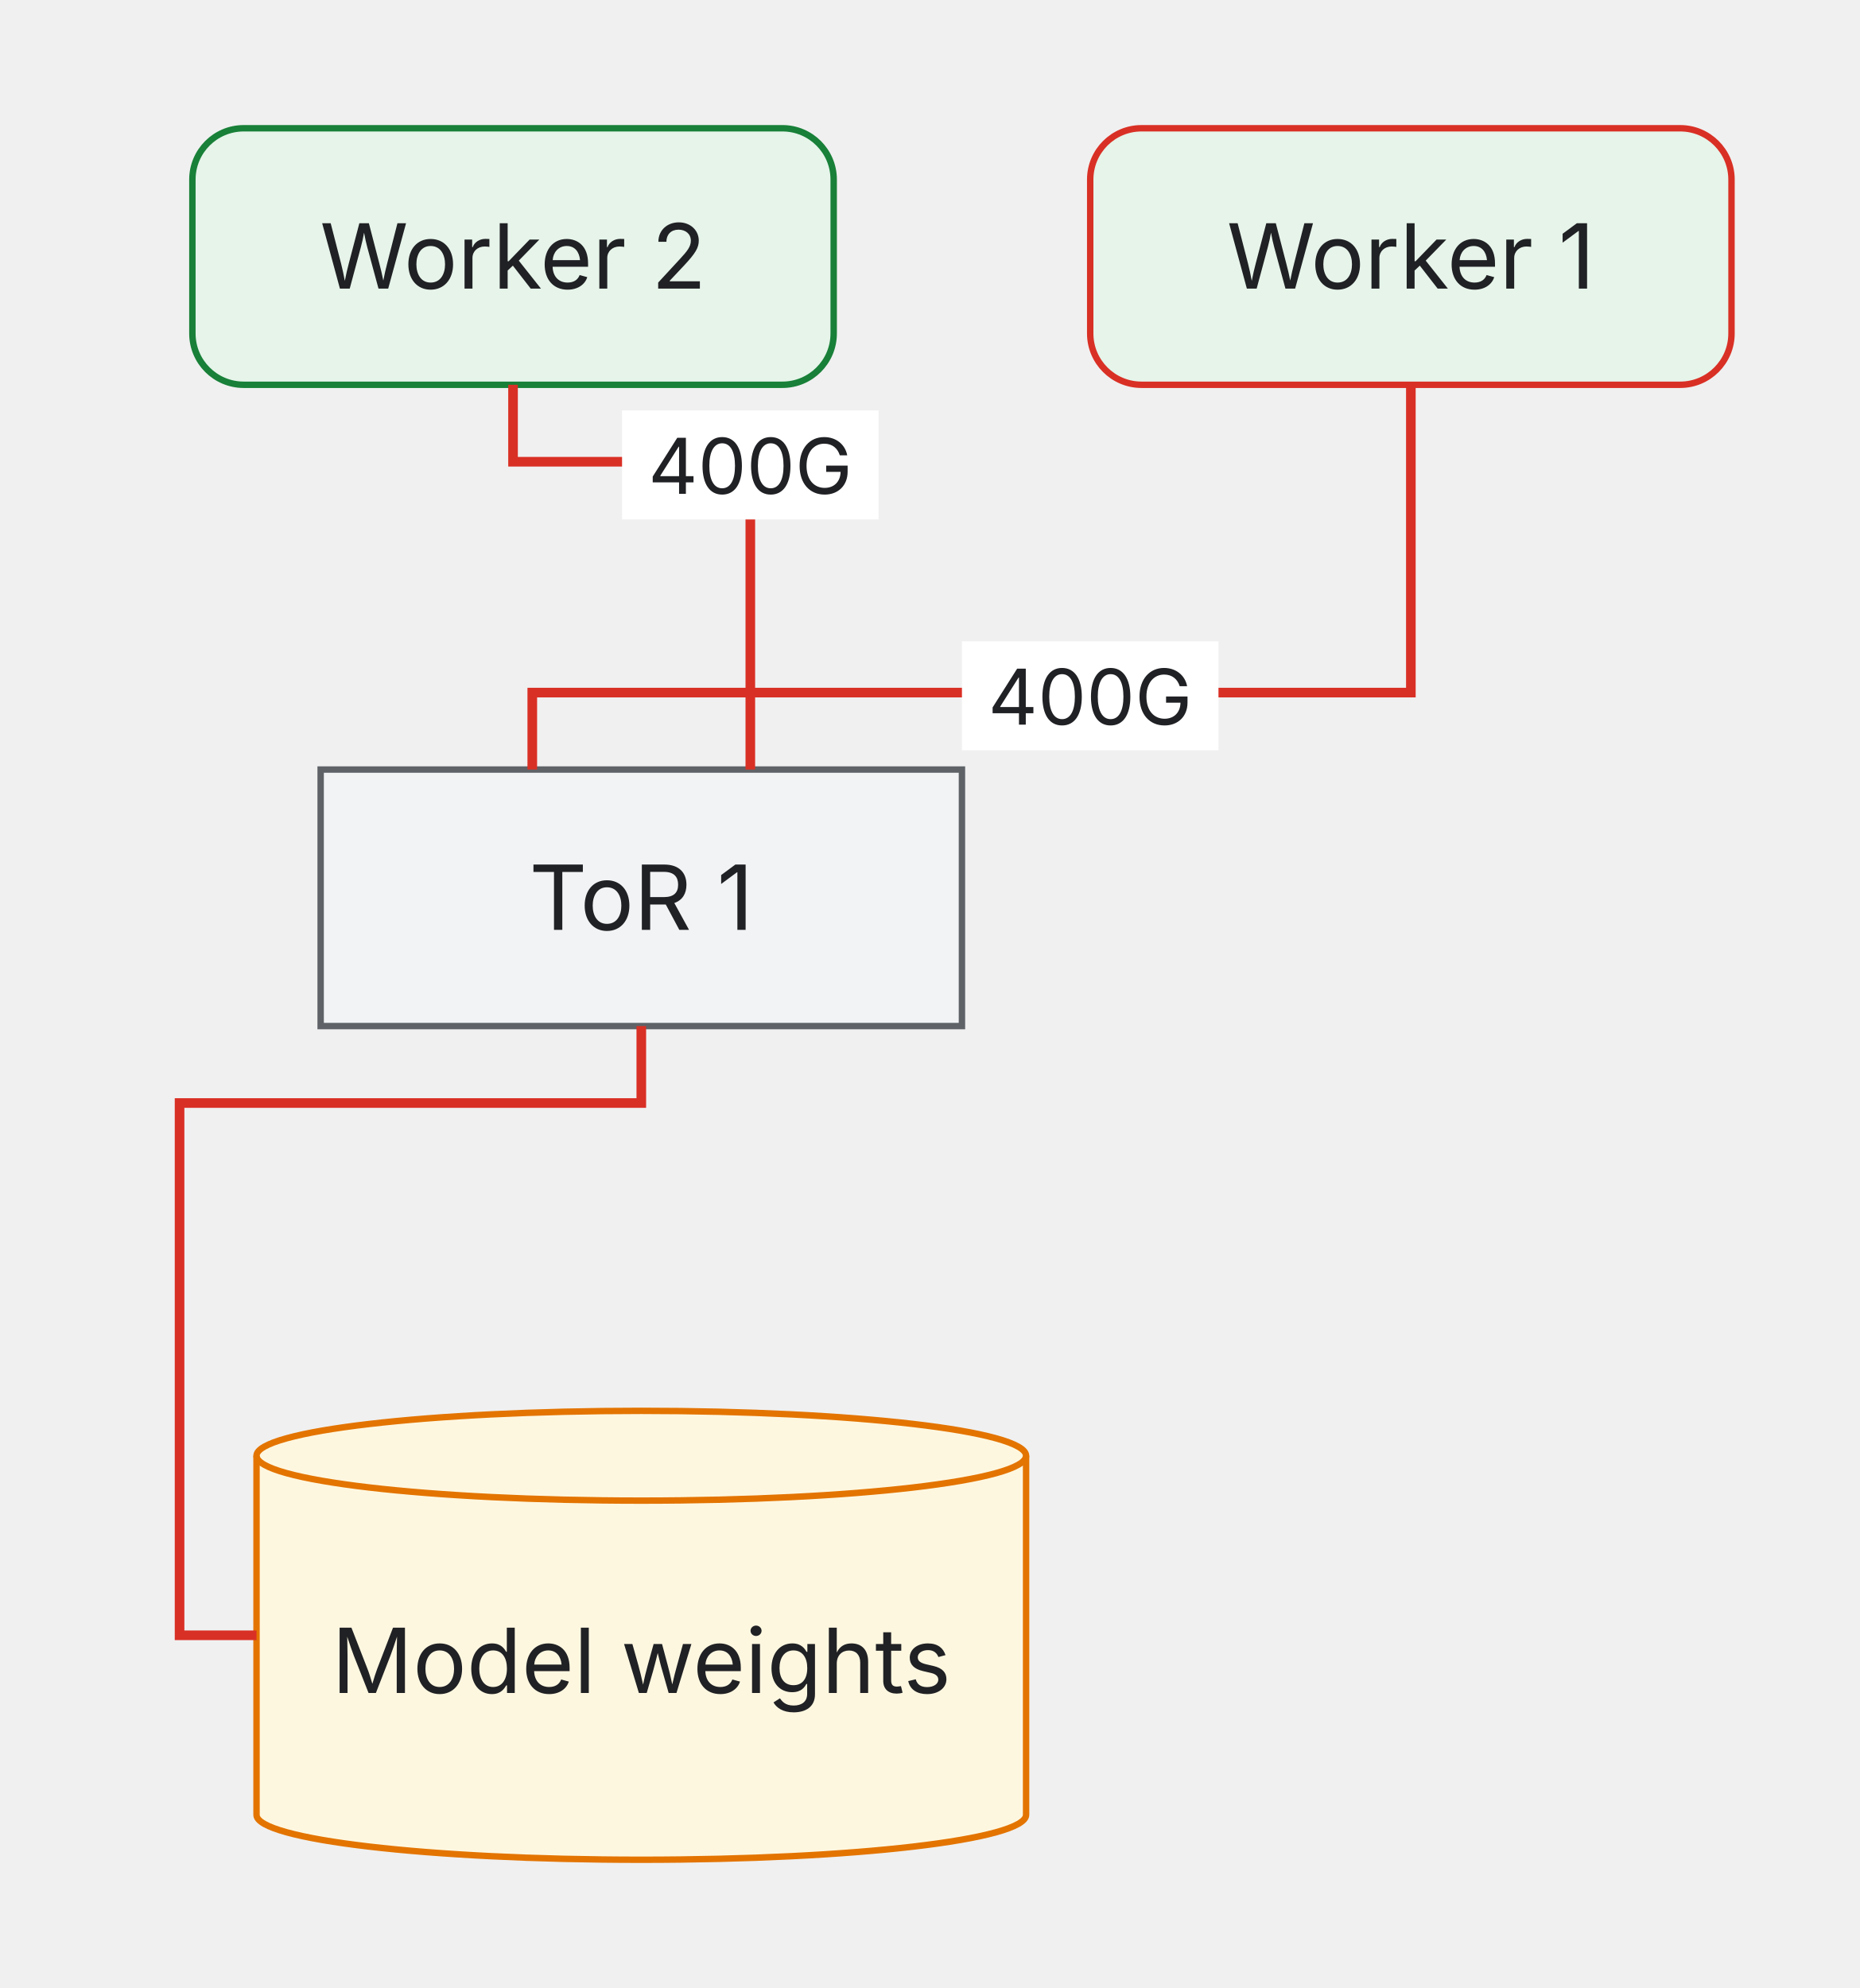
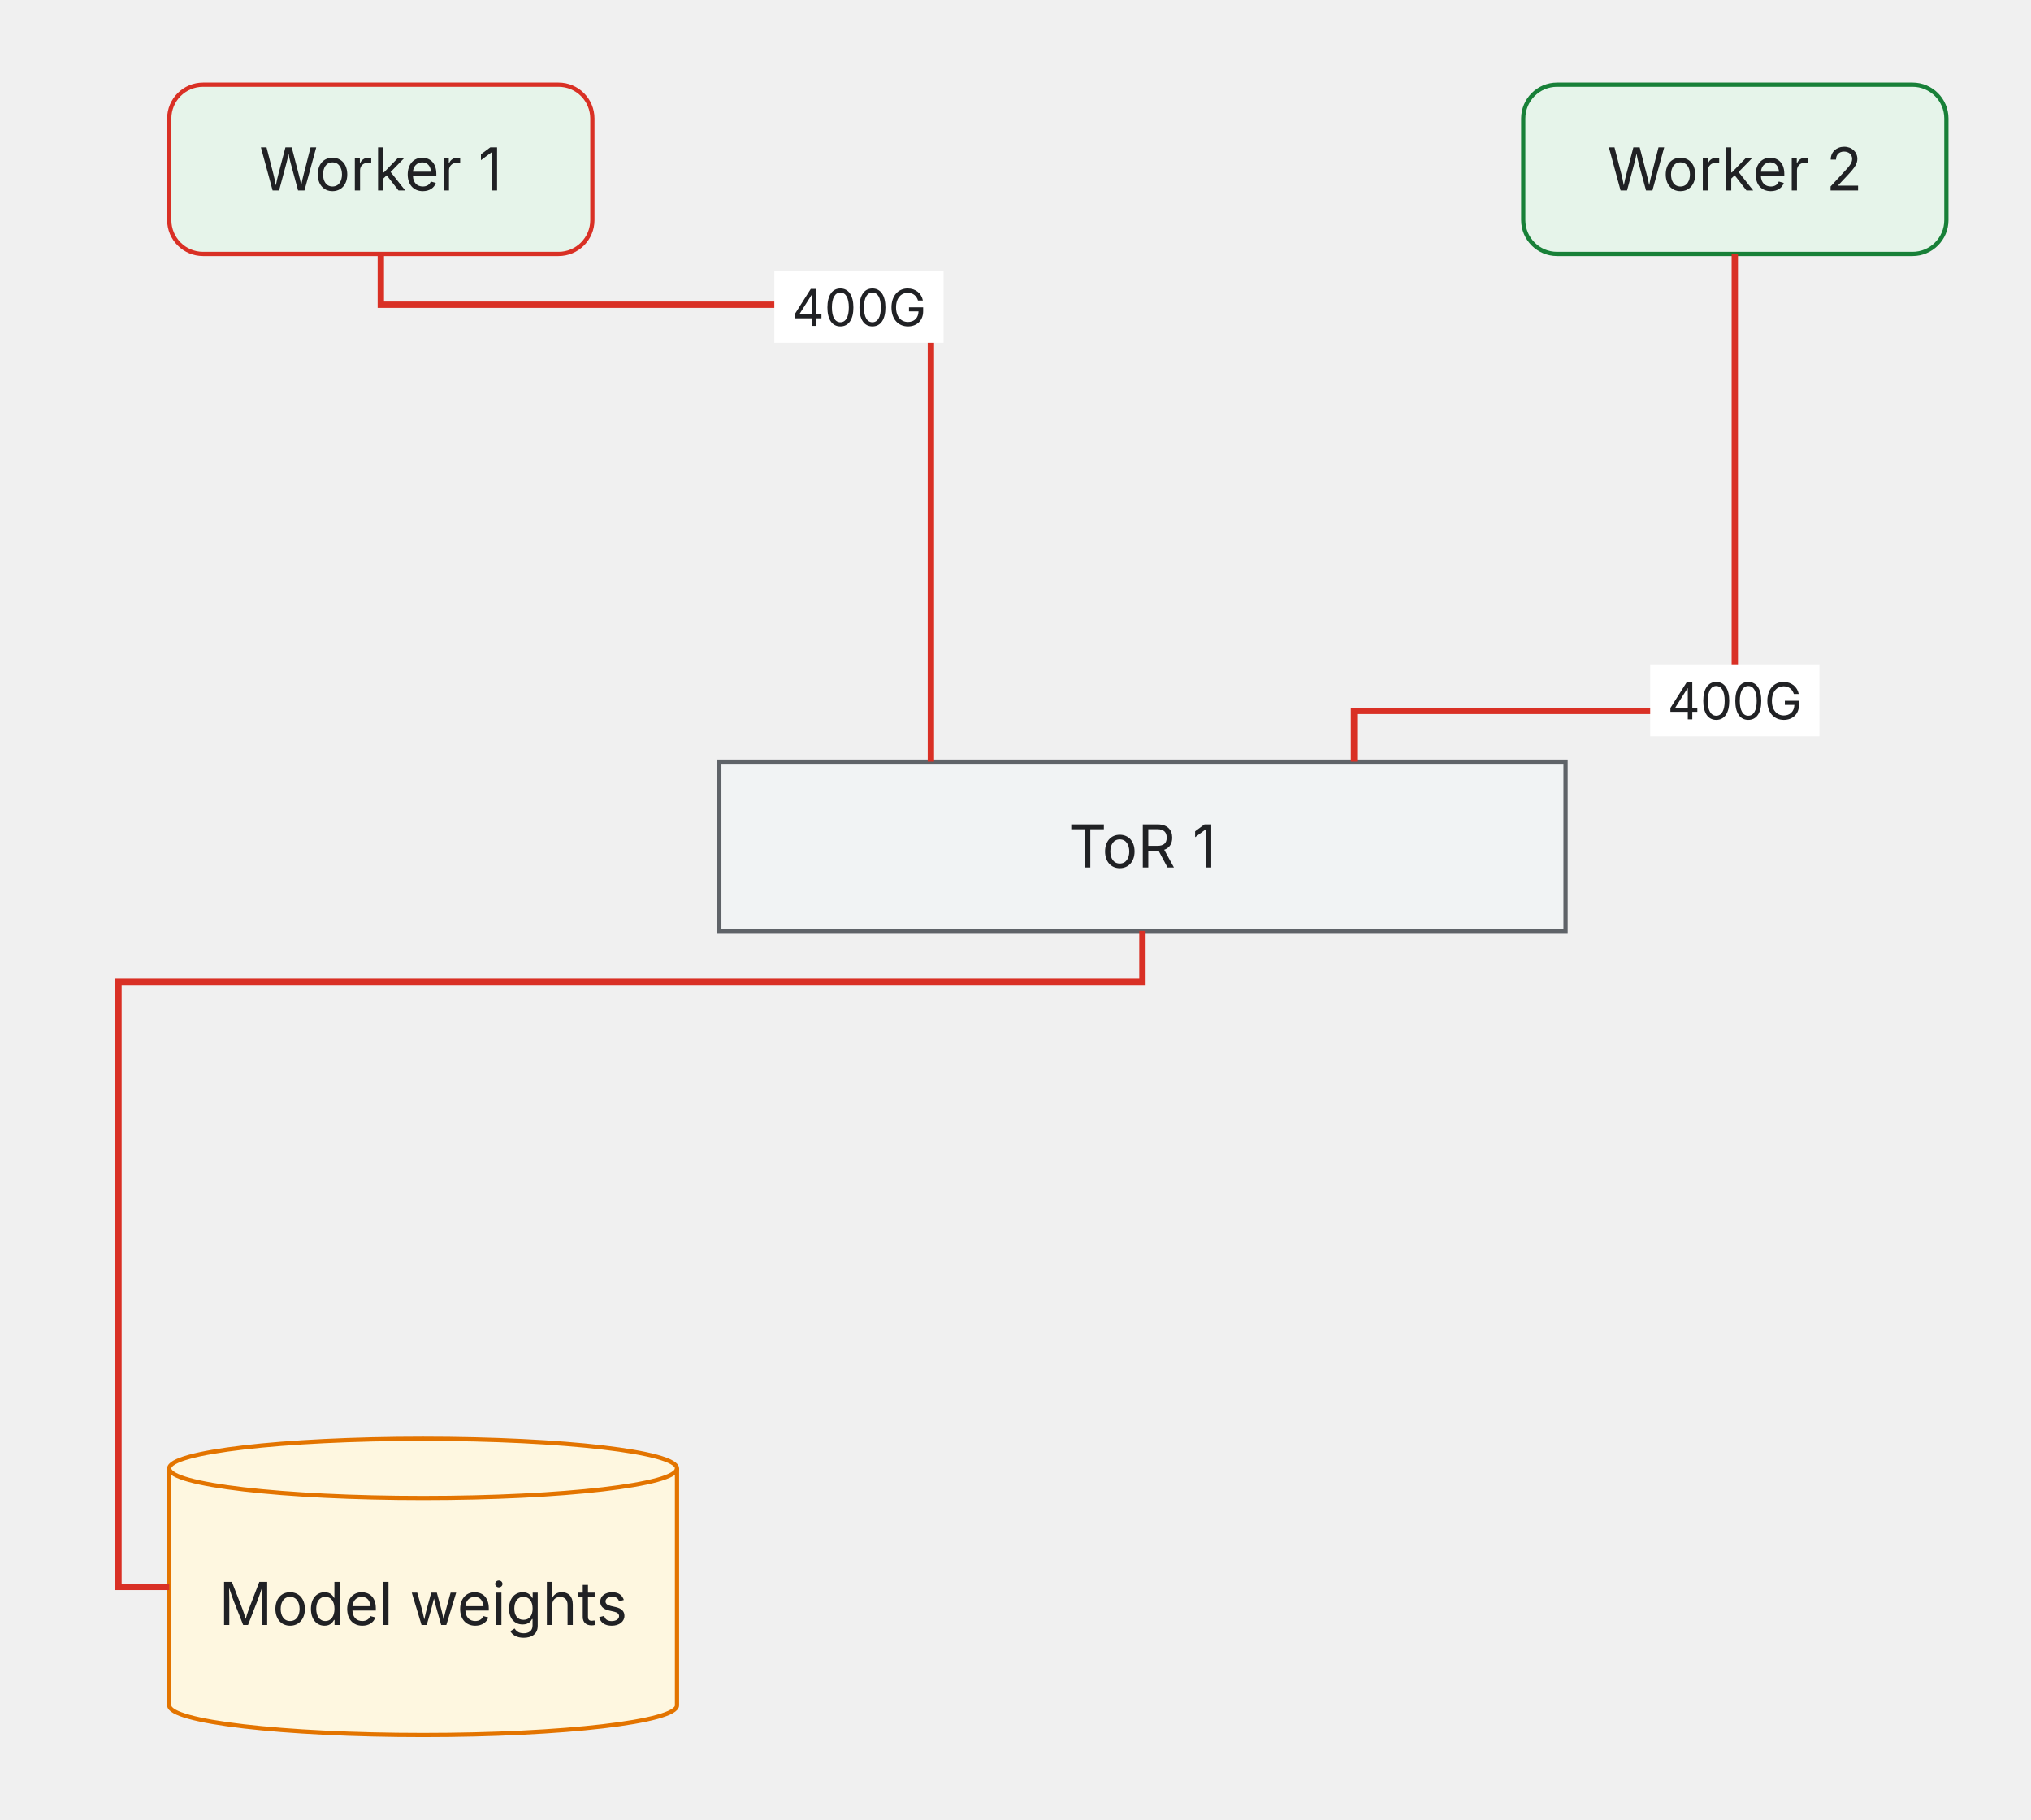
- <svg xmlns="http://www.w3.org/2000/svg" viewBox="-20 -10 290 310" width="290" height="310" font-family="Inter, sans-serif">
+ <svg xmlns="http://www.w3.org/2000/svg" viewBox="-40 -20 480 430" width="480" height="430" font-family="Inter, sans-serif">
  <g data-node="tor-1">
-     <rect x="30" y="110" width="100" height="40" fill="#F1F3F4" stroke="#5F6368" stroke-width="1" />
-     <text x="80" y="135" text-anchor="middle" fill="#202124" font-size="14">ToR 1</text>
+     <rect x="130" y="160" width="200" height="40" fill="#F1F3F4" stroke="#5F6368" stroke-width="1" />
+     <text x="230" y="185" text-anchor="middle" fill="#202124" font-size="14">ToR 1</text>
  </g>
  <g data-node="weights">
-     <path d="M20 217 L20 273 A60 7 0 0 0 140 273 L140 217 A60 7 0 0 0 20 217 Z" fill="#FEF7E0" stroke="#E37400" stroke-width="1" />
-     <path d="M20 217 A60 7 0 0 0 140 217" fill="none" stroke="#E37400" stroke-width="1" />
-     <text x="80" y="254" text-anchor="middle" fill="#202124" font-size="14">Model weights</text>
+     <path d="M0 327 L0 383 A60 7 0 0 0 120 383 L120 327 A60 7 0 0 0 0 327 Z" fill="#FEF7E0" stroke="#E37400" stroke-width="1" />
+     <path d="M0 327 A60 7 0 0 0 120 327" fill="none" stroke="#E37400" stroke-width="1" />
+     <text x="60" y="364" text-anchor="middle" fill="#202124" font-size="14">Model weights</text>
  </g>
  <g data-node="worker-1">
-     <rect x="150" y="10" width="100" height="40" rx="8" fill="#E6F4EA" stroke="#D93025" stroke-width="1" />
-     <text x="200" y="35" text-anchor="middle" fill="#202124" font-size="14">Worker 1</text>
+     <rect x="0" y="0" width="100" height="40" rx="8" fill="#E6F4EA" stroke="#D93025" stroke-width="1" />
+     <text x="50" y="25" text-anchor="middle" fill="#202124" font-size="14">Worker 1</text>
  </g>
  <g data-node="worker-2">
-     <rect x="10" y="10" width="100" height="40" rx="8" fill="#E6F4EA" stroke="#188038" stroke-width="1" />
-     <text x="60" y="35" text-anchor="middle" fill="#202124" font-size="14">Worker 2</text>
+     <rect x="320" y="0" width="100" height="40" rx="8" fill="#E6F4EA" stroke="#188038" stroke-width="1" />
+     <text x="370" y="25" text-anchor="middle" fill="#202124" font-size="14">Worker 2</text>
  </g>
  <g data-edge="tor-weights">
-     <path d="M80 150 L80 162 L8 162 L8 245 L20 245" fill="none" stroke="#D93025" stroke-width="1.5" />
+     <path d="M230 200 L230 212 L-12 212 L-12 355 L0 355" fill="none" stroke="#D93025" stroke-width="1.5" />
  </g>
  <g data-edge="w1-tor">
-     <path d="M200 50 L200 98 L63 98 L63 110" fill="none" stroke="#D93025" stroke-width="1.5" />
-     <rect x="130" y="90" width="40" height="17" fill="#FFFFFF" />
-     <text x="150" y="103" text-anchor="middle" fill="#202124" font-size="12">400G</text>
+     <path d="M50 40 L50 52 L180 52 L180 160" fill="none" stroke="#D93025" stroke-width="1.5" />
+     <rect x="143" y="44" width="40" height="17" fill="#FFFFFF" />
+     <text x="163" y="57" text-anchor="middle" fill="#202124" font-size="12">400G</text>
  </g>
  <g data-edge="w2-tor">
-     <path d="M60 50 L60 62 L97 62 L97 110" fill="none" stroke="#D93025" stroke-width="1.5" />
-     <rect x="77" y="54" width="40" height="17" fill="#FFFFFF" />
-     <text x="97" y="67" text-anchor="middle" fill="#202124" font-size="12">400G</text>
+     <path d="M370 40 L370 148 L280 148 L280 160" fill="none" stroke="#D93025" stroke-width="1.5" />
+     <rect x="350" y="137" width="40" height="17" fill="#FFFFFF" />
+     <text x="370" y="150" text-anchor="middle" fill="#202124" font-size="12">400G</text>
  </g>
</svg>
